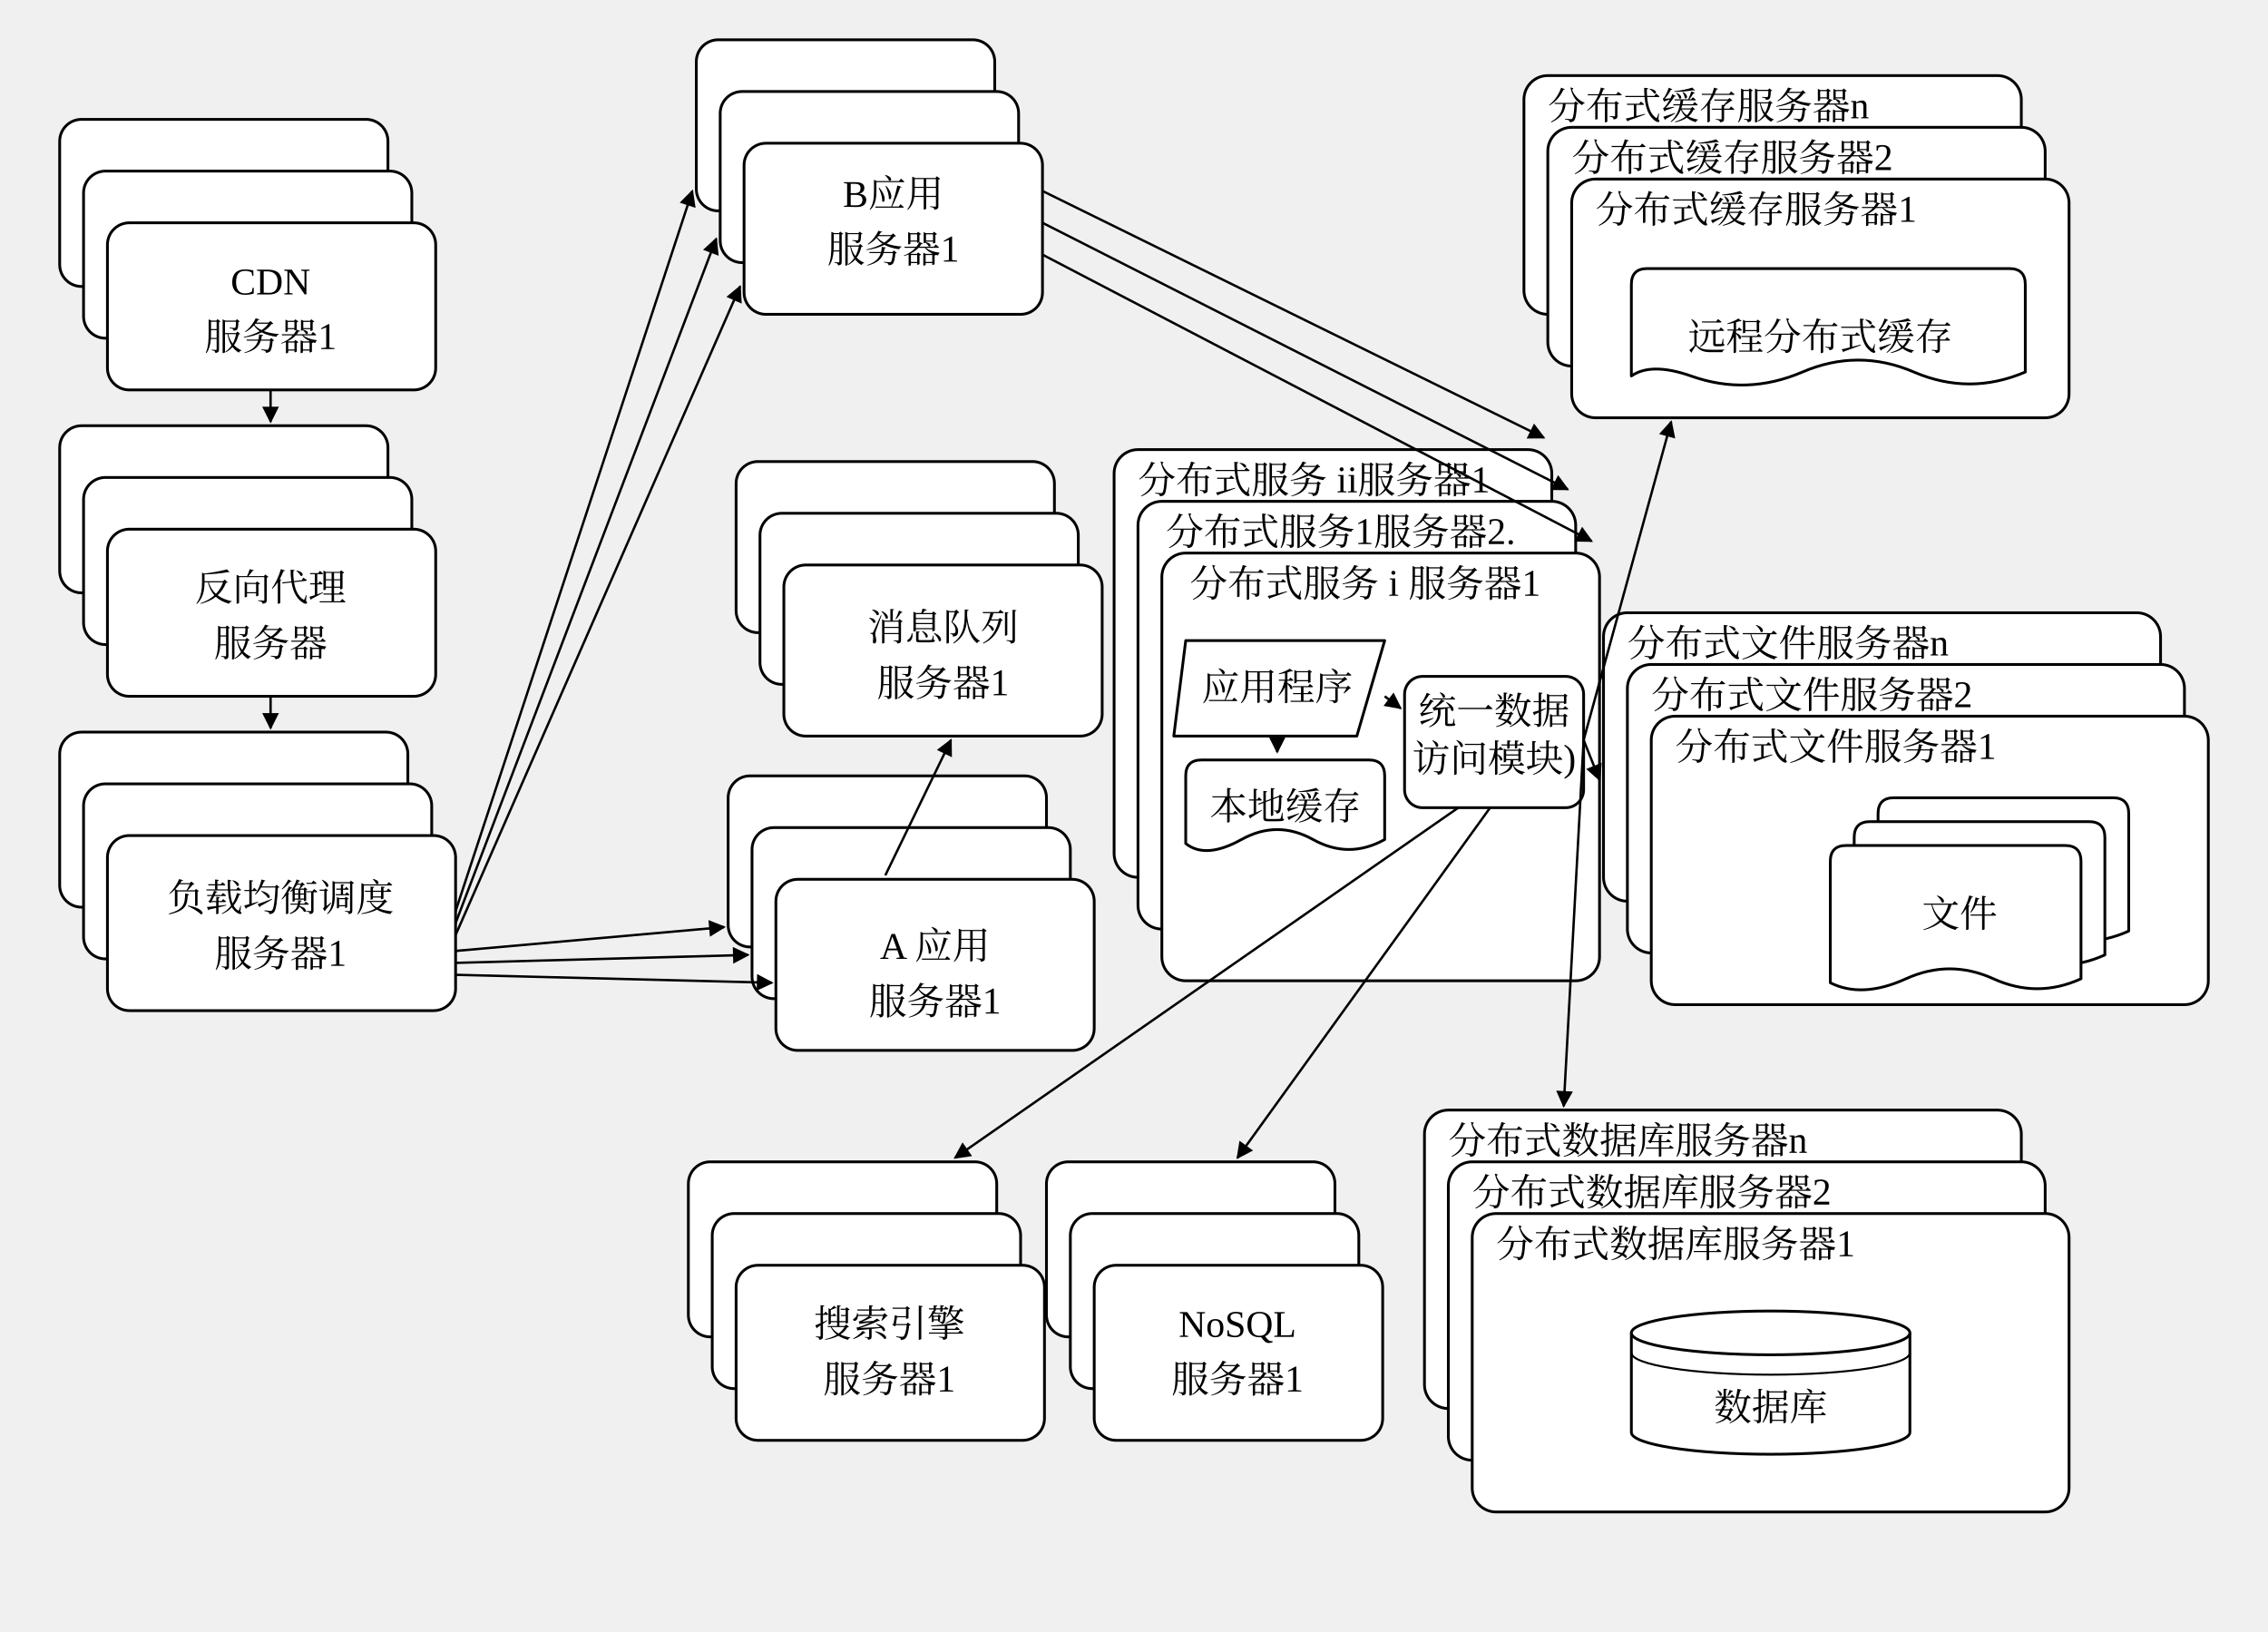
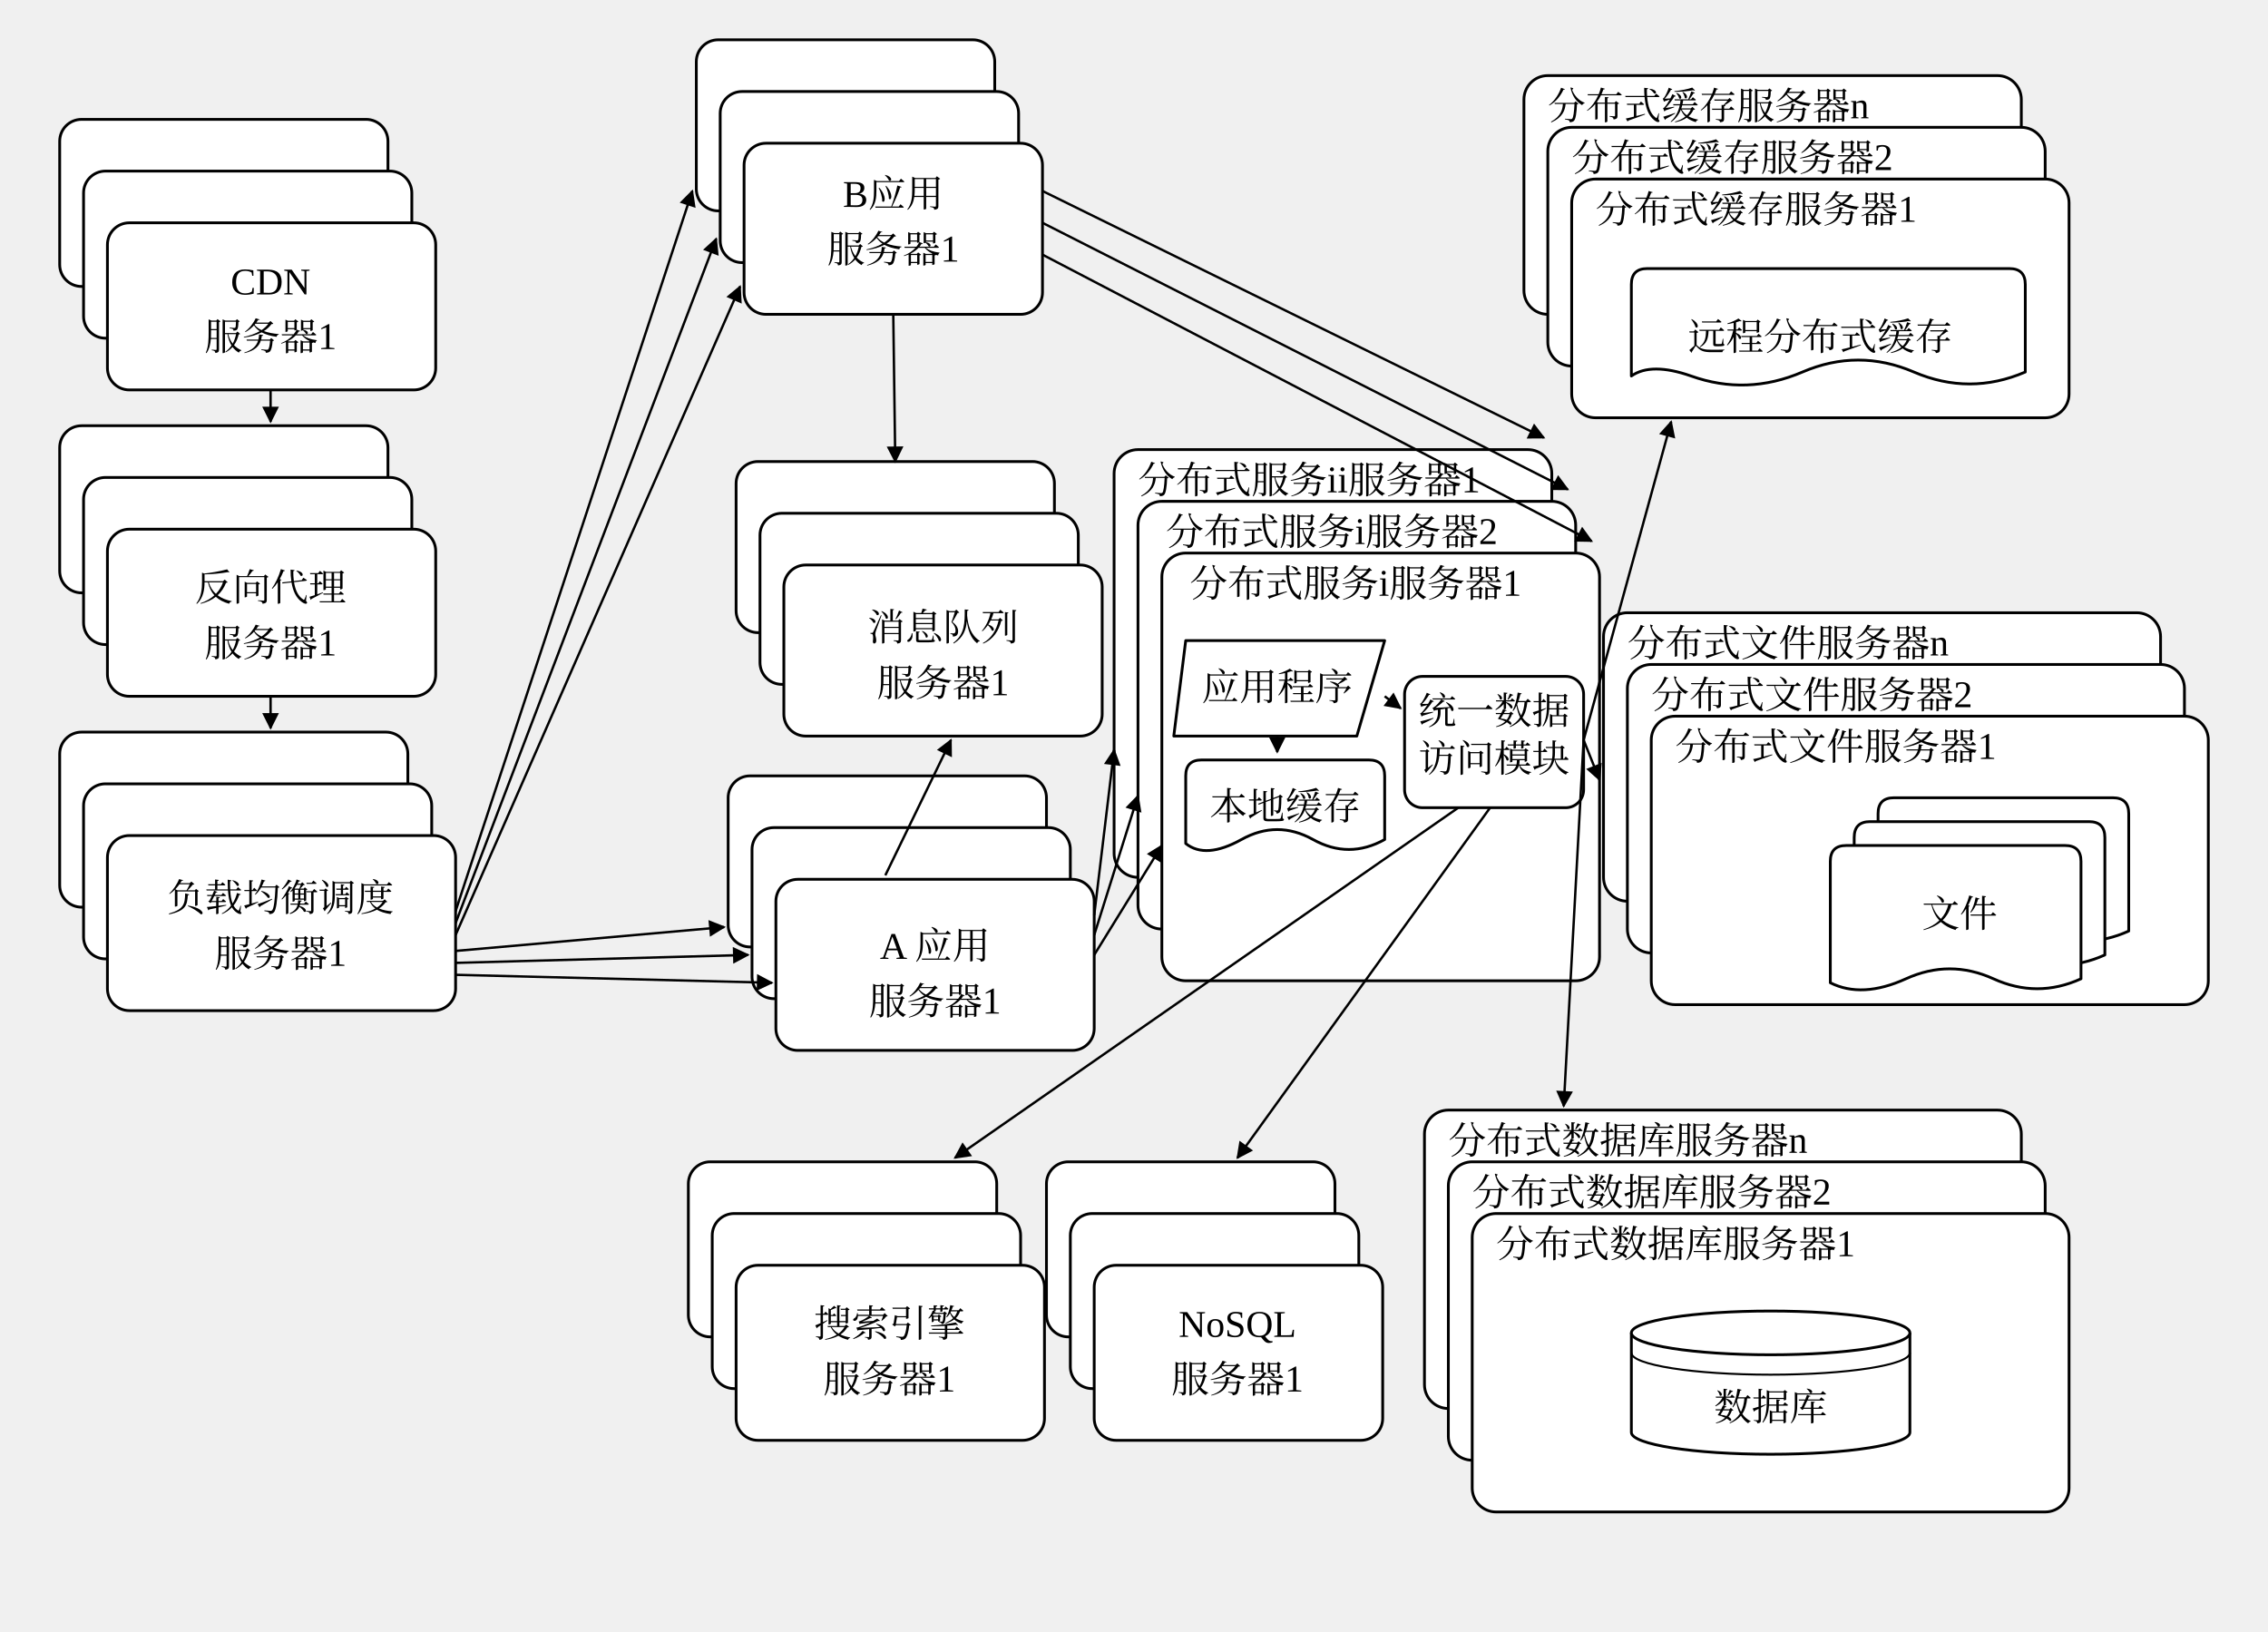
<svg xmlns="http://www.w3.org/2000/svg" viewBox="0 0 1140 820" font-family="Liberation Serif, SimSun, 'Noto Serif CJK SC', 'WenQuanYi Zen Hei', 'Droid Sans Fallback', serif" font-size="19">
  <defs>
    <marker id="ar" viewBox="0 0 10 10" refX="9" refY="5" markerWidth="7" markerHeight="7" orient="auto-start-reverse">
      <path d="M0,0 L10,5 L0,10 z" fill="#000" />
    </marker>
  </defs>
  <g fill="#fff" stroke="#000" stroke-width="1.4" stroke-linejoin="round">
    <rect x="30" y="60" width="165" height="84" rx="11" ry="11" />
    <rect x="42" y="86" width="165" height="84" rx="11" ry="11" />
    <rect x="54" y="112" width="165" height="84" rx="11" ry="11" />
    <rect x="30" y="214" width="165" height="84" rx="11" ry="11" />
    <rect x="42" y="240" width="165" height="84" rx="11" ry="11" />
    <rect x="54" y="266" width="165" height="84" rx="11" ry="11" />
    <rect x="30" y="368" width="175" height="88" rx="11" ry="11" />
    <rect x="42" y="394" width="175" height="88" rx="11" ry="11" />
    <rect x="54" y="420" width="175" height="88" rx="11" ry="11" />
    <rect x="350" y="20" width="150" height="86" rx="11" ry="11" />
    <rect x="362" y="46" width="150" height="86" rx="11" ry="11" />
    <rect x="374" y="72" width="150" height="86" rx="11" ry="11" />
    <rect x="370" y="232" width="160" height="86" rx="11" ry="11" />
    <rect x="382" y="258" width="160" height="86" rx="11" ry="11" />
    <rect x="394" y="284" width="160" height="86" rx="11" ry="11" />
    <rect x="366" y="390" width="160" height="86" rx="11" ry="11" />
    <rect x="378" y="416" width="160" height="86" rx="11" ry="11" />
    <rect x="390" y="442" width="160" height="86" rx="11" ry="11" />
    <rect x="560" y="226" width="220" height="215" rx="12" ry="12" />
    <rect x="572" y="252" width="220" height="215" rx="12" ry="12" />
    <rect x="584" y="278" width="220" height="215" rx="12" ry="12" />
    <rect x="346" y="584" width="155" height="88" rx="11" ry="11" />
    <rect x="358" y="610" width="155" height="88" rx="11" ry="11" />
    <rect x="370" y="636" width="155" height="88" rx="11" ry="11" />
    <rect x="526" y="584" width="145" height="88" rx="11" ry="11" />
    <rect x="538" y="610" width="145" height="88" rx="11" ry="11" />
    <rect x="550" y="636" width="145" height="88" rx="11" ry="11" />
    <rect x="766" y="38" width="250" height="120" rx="12" ry="12" />
    <rect x="778" y="64" width="250" height="120" rx="12" ry="12" />
    <rect x="790" y="90" width="250" height="120" rx="12" ry="12" />
    <rect x="806" y="308" width="280" height="145" rx="12" ry="12" />
    <rect x="818" y="334" width="280" height="145" rx="12" ry="12" />
    <rect x="830" y="360" width="280" height="145" rx="12" ry="12" />
    <rect x="716" y="558" width="300" height="150" rx="12" ry="12" />
    <rect x="728" y="584" width="300" height="150" rx="12" ry="12" />
    <rect x="740" y="610" width="300" height="150" rx="12" ry="12" />
    <path d="M596,322 L696,322 L682,370 L590,370 Z" />
    <rect x="706" y="340" width="90" height="66" rx="9" ry="9" />
    <path d="M596,390 Q596,382 604,382 L688,382 Q696,382 696,390 L696,422 Q678,432 660,422 Q642,412 624,422 Q606,432 596,424 Z" />
    <path d="M944,409 Q944,401 952,401 L1062,401 Q1070,401 1070,409 L1070,468 Q1048,478 1026,468 Q1004,458 982,468 Q960,478 944,470 Z" />
    <path d="M932,421 Q932,413 940,413 L1050,413 Q1058,413 1058,421 L1058,480 Q1036,490 1014,480 Q992,470 970,480 Q948,490 932,482 Z" />
    <path d="M920,433 Q920,425 928,425 L1038,425 Q1046,425 1046,433 L1046,492 Q1024,502 1002,492 Q980,482 958,492 Q936,502 920,494 Z" />
    <path d="M820,143 Q820,135 828,135 L1010,135 Q1018,135 1018,143 L1018,187 Q990,199 962,187 Q934,175 906,187 Q878,199 850,189 Q830,182 820,189 Z" />
    <path d="M820,670 L820,720 A70,11 0 0 0 960,720 L960,670" />
    <ellipse cx="890" cy="670" rx="70" ry="11" />
    <path d="M820,680 A70,11 0 0 0 960,680" fill="none" stroke-width="1" />
  </g>
  <g fill="none" stroke="#000" stroke-width="1.2">
    <line x1="136" y1="196" x2="136" y2="212" marker-end="url(#ar)" />
    <line x1="136" y1="350" x2="136" y2="366" marker-end="url(#ar)" />
    <line x1="229" y1="458" x2="348" y2="96" marker-end="url(#ar)" />
    <line x1="229" y1="464" x2="360" y2="120" marker-end="url(#ar)" />
    <line x1="229" y1="470" x2="372" y2="144" marker-end="url(#ar)" />
    <line x1="229" y1="478" x2="364" y2="466" marker-end="url(#ar)" />
    <line x1="229" y1="484" x2="376" y2="480" marker-end="url(#ar)" />
    <line x1="229" y1="490" x2="388" y2="494" marker-end="url(#ar)" />
    <line x1="445" y1="440" x2="478" y2="372" marker-end="url(#ar)" />
+     <line x1="449" y1="158" x2="450" y2="232" marker-end="url(#ar)" />
+     <line x1="550" y1="460" x2="560" y2="377" marker-end="url(#ar)" />
+     <line x1="550" y1="470" x2="572" y2="400" marker-end="url(#ar)" />
+     <line x1="550" y1="480" x2="584" y2="425" marker-end="url(#ar)" />
    <line x1="524" y1="96" x2="776" y2="220" marker-end="url(#ar)" />
    <line x1="524" y1="112" x2="788" y2="246" marker-end="url(#ar)" />
    <line x1="524" y1="128" x2="800" y2="272" marker-end="url(#ar)" />
    <line x1="642" y1="370" x2="642" y2="378" marker-end="url(#ar)" />
    <line x1="696" y1="350" x2="704" y2="356" marker-end="url(#ar)" />
    <line x1="796" y1="372" x2="840" y2="212" marker-end="url(#ar)" />
    <line x1="796" y1="372" x2="804" y2="392" marker-end="url(#ar)" />
    <line x1="796" y1="372" x2="786" y2="556" marker-end="url(#ar)" />
    <line x1="733" y1="406" x2="480" y2="582" marker-end="url(#ar)" />
    <line x1="749" y1="406" x2="622" y2="582" marker-end="url(#ar)" />
  </g>
  <g fill="#000" stroke="none">
    <text x="136" y="148" text-anchor="middle">CDN</text>
    <text x="136" y="176" text-anchor="middle">服务器1</text>
    <text x="136" y="302" text-anchor="middle">反向代理</text>
-     <text x="136" y="330" text-anchor="middle">服务器</text>
+     <text x="136" y="330" text-anchor="middle">服务器1</text>
    <text x="141" y="458" text-anchor="middle">负载均衡调度</text>
    <text x="141" y="486" text-anchor="middle">服务器1</text>
    <text x="449" y="104" text-anchor="middle">B应用</text>
    <text x="449" y="132" text-anchor="middle">服务器1</text>
    <text x="474" y="322" text-anchor="middle">消息队列</text>
    <text x="474" y="350" text-anchor="middle">服务器1</text>
    <text x="470" y="482" text-anchor="middle">A 应用</text>
    <text x="470" y="510" text-anchor="middle">服务器1</text>
-     <text x="572" y="248" text-anchor="start">分布式服务 ii服务器1</text>
-     <text x="586" y="274" text-anchor="start">分布式服务1服务器2.</text>
-     <text x="598" y="300" text-anchor="start">分布式服务 i 服务器1</text>
+     <text x="572" y="248" text-anchor="start">分布式服务ii服务器1</text>
+     <text x="586" y="274" text-anchor="start">分布式服务i服务器2</text>
+     <text x="598" y="300" text-anchor="start">分布式服务i服务器1</text>
    <text x="642" y="352" text-anchor="middle">应用程序</text>
    <text x="751" y="364" text-anchor="middle">统一数据</text>
-     <text x="751" y="388" text-anchor="middle">访问模块)</text>
+     <text x="751" y="388" text-anchor="middle">访问模块</text>
    <text x="646" y="412" text-anchor="middle">本地缓存</text>
    <text x="447" y="672" text-anchor="middle">搜索引擎</text>
    <text x="447" y="700" text-anchor="middle">服务器1</text>
    <text x="622" y="672" text-anchor="middle">NoSQL</text>
    <text x="622" y="700" text-anchor="middle">服务器1</text>
    <text x="778" y="60" text-anchor="start">分布式缓存服务器n</text>
    <text x="790" y="86" text-anchor="start">分布式缓存服务器2</text>
    <text x="802" y="112" text-anchor="start">分布式缓存服务器1</text>
    <text x="915" y="176" text-anchor="middle">远程分布式缓存</text>
    <text x="818" y="330" text-anchor="start">分布式文件服务器n</text>
    <text x="830" y="356" text-anchor="start">分布式文件服务器2</text>
    <text x="842" y="382" text-anchor="start">分布式文件服务器1</text>
    <text x="985" y="466" text-anchor="middle">文件</text>
    <text x="728" y="580" text-anchor="start">分布式数据库服务器n</text>
    <text x="740" y="606" text-anchor="start">分布式数据库服务器2</text>
    <text x="752" y="632" text-anchor="start">分布式数据库服务器1</text>
    <text x="890" y="714" text-anchor="middle">数据库</text>
  </g>
</svg>
